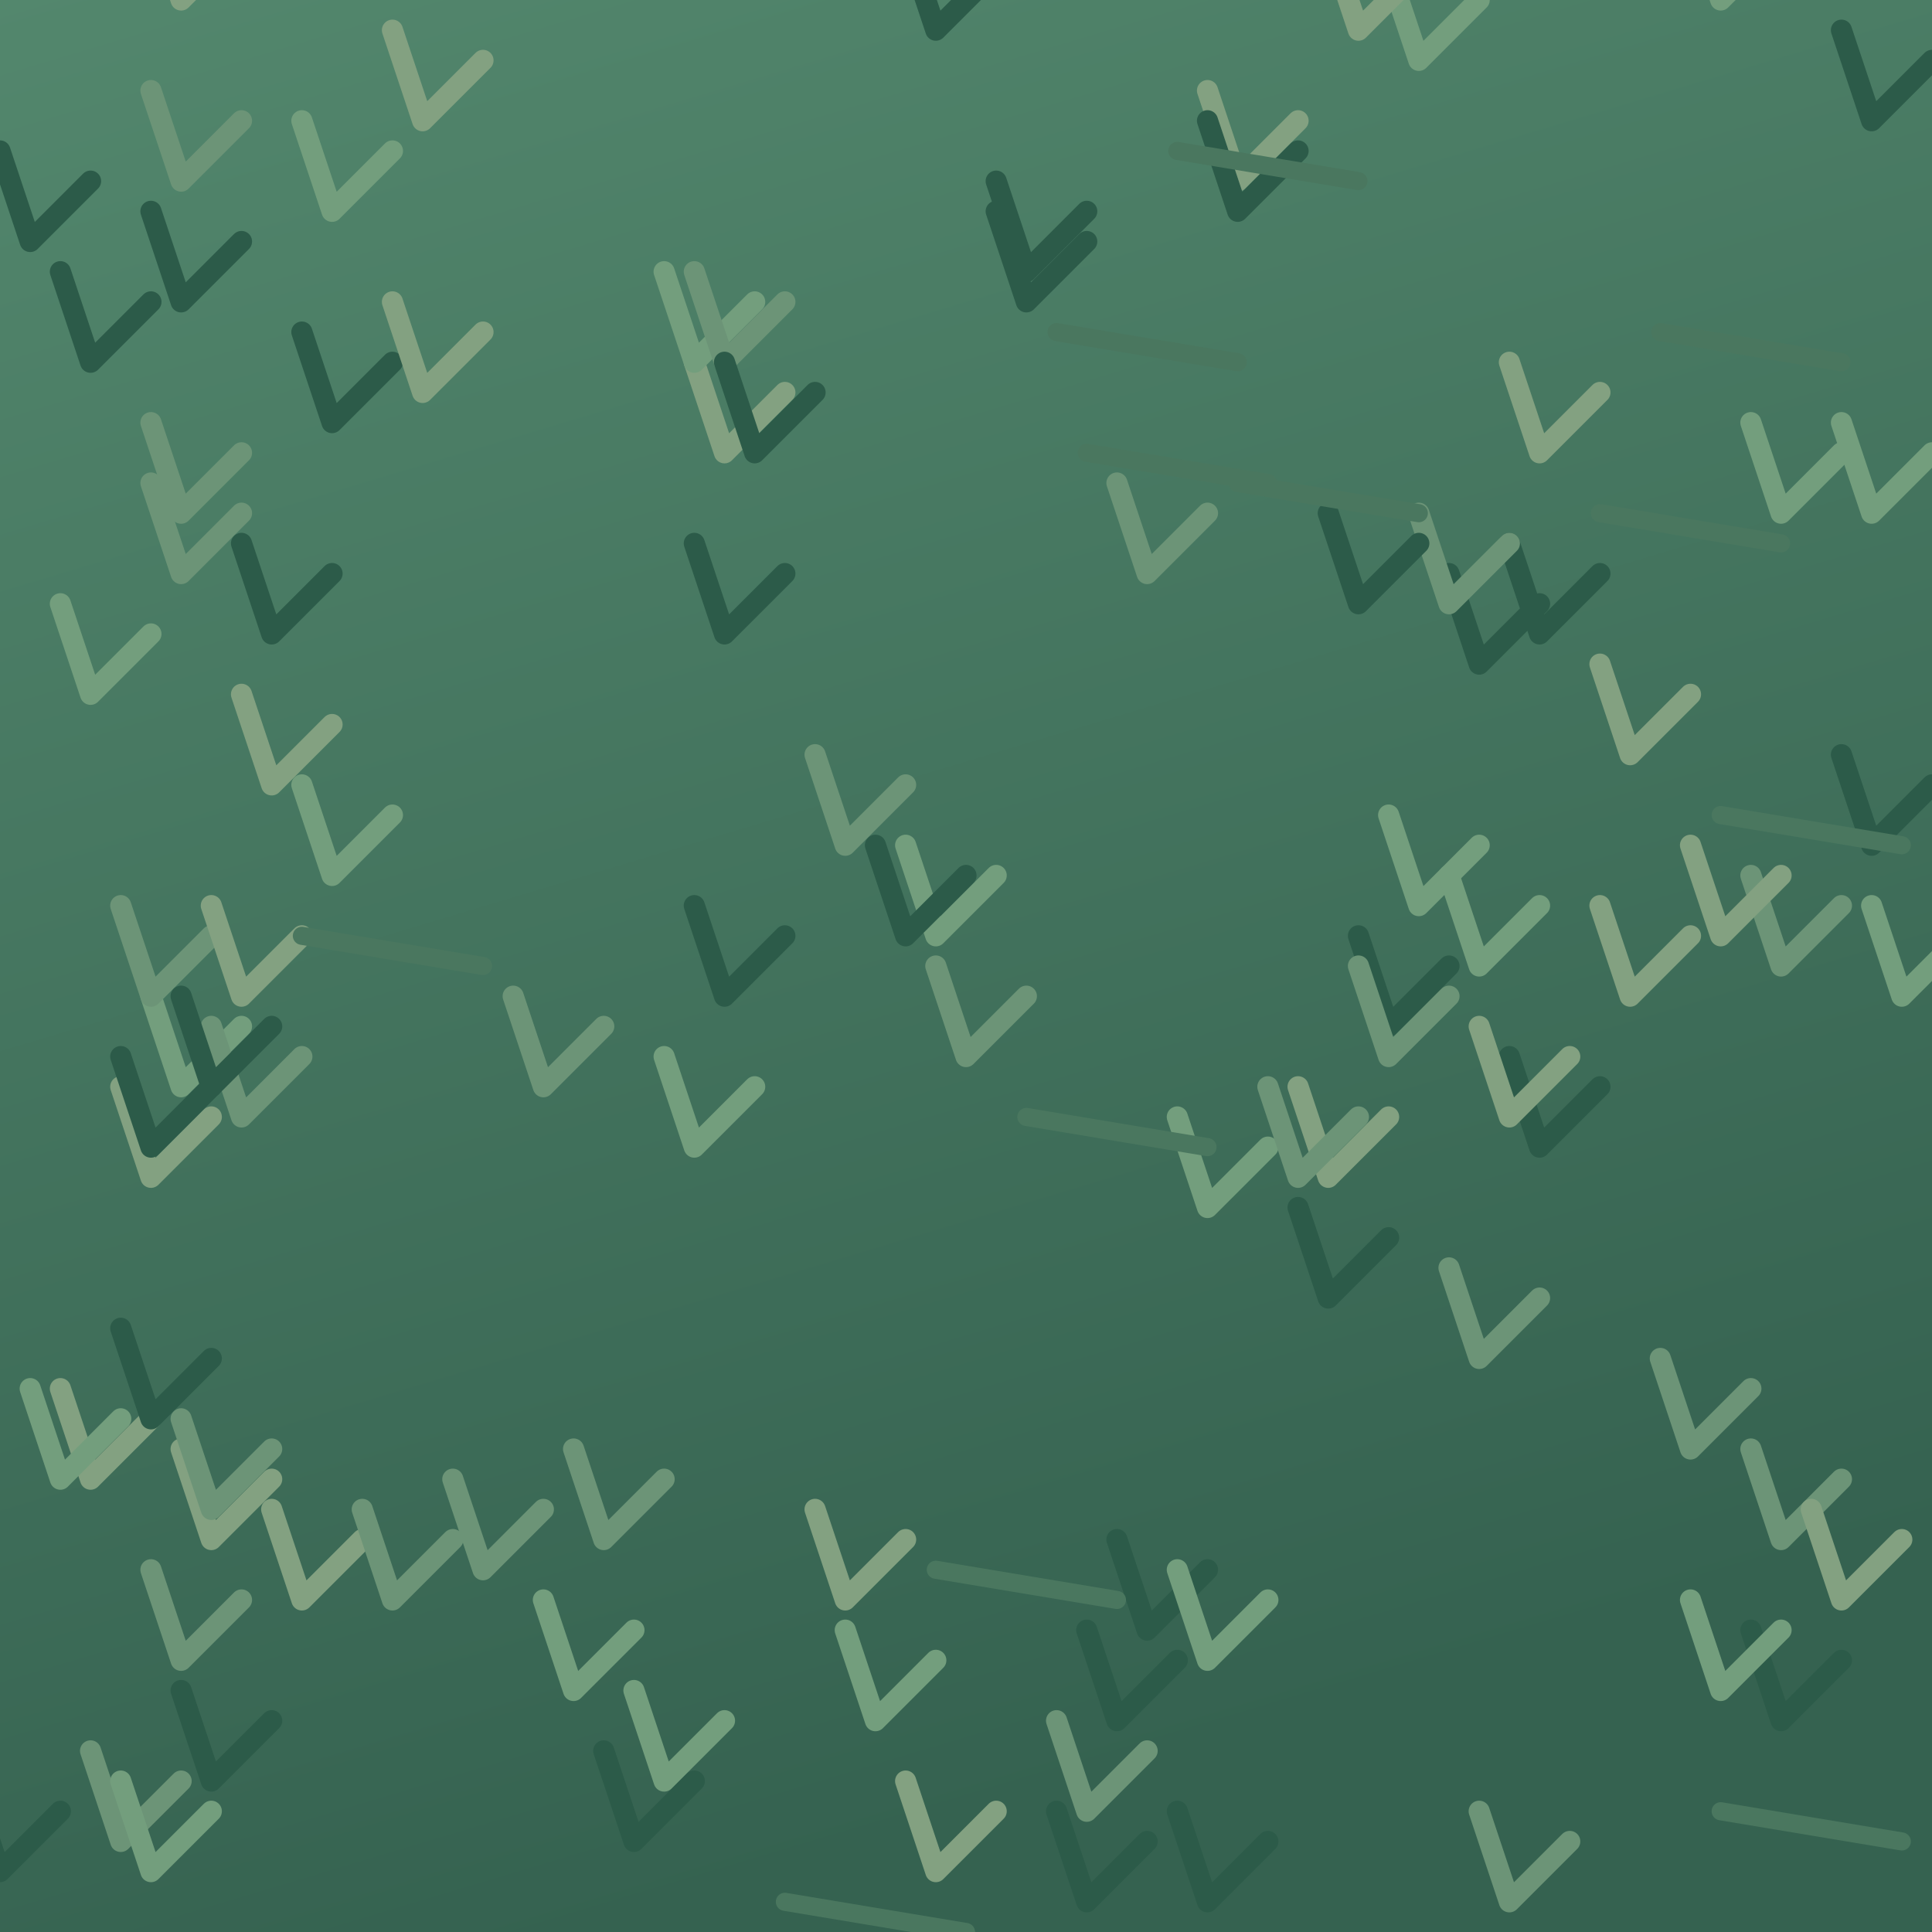
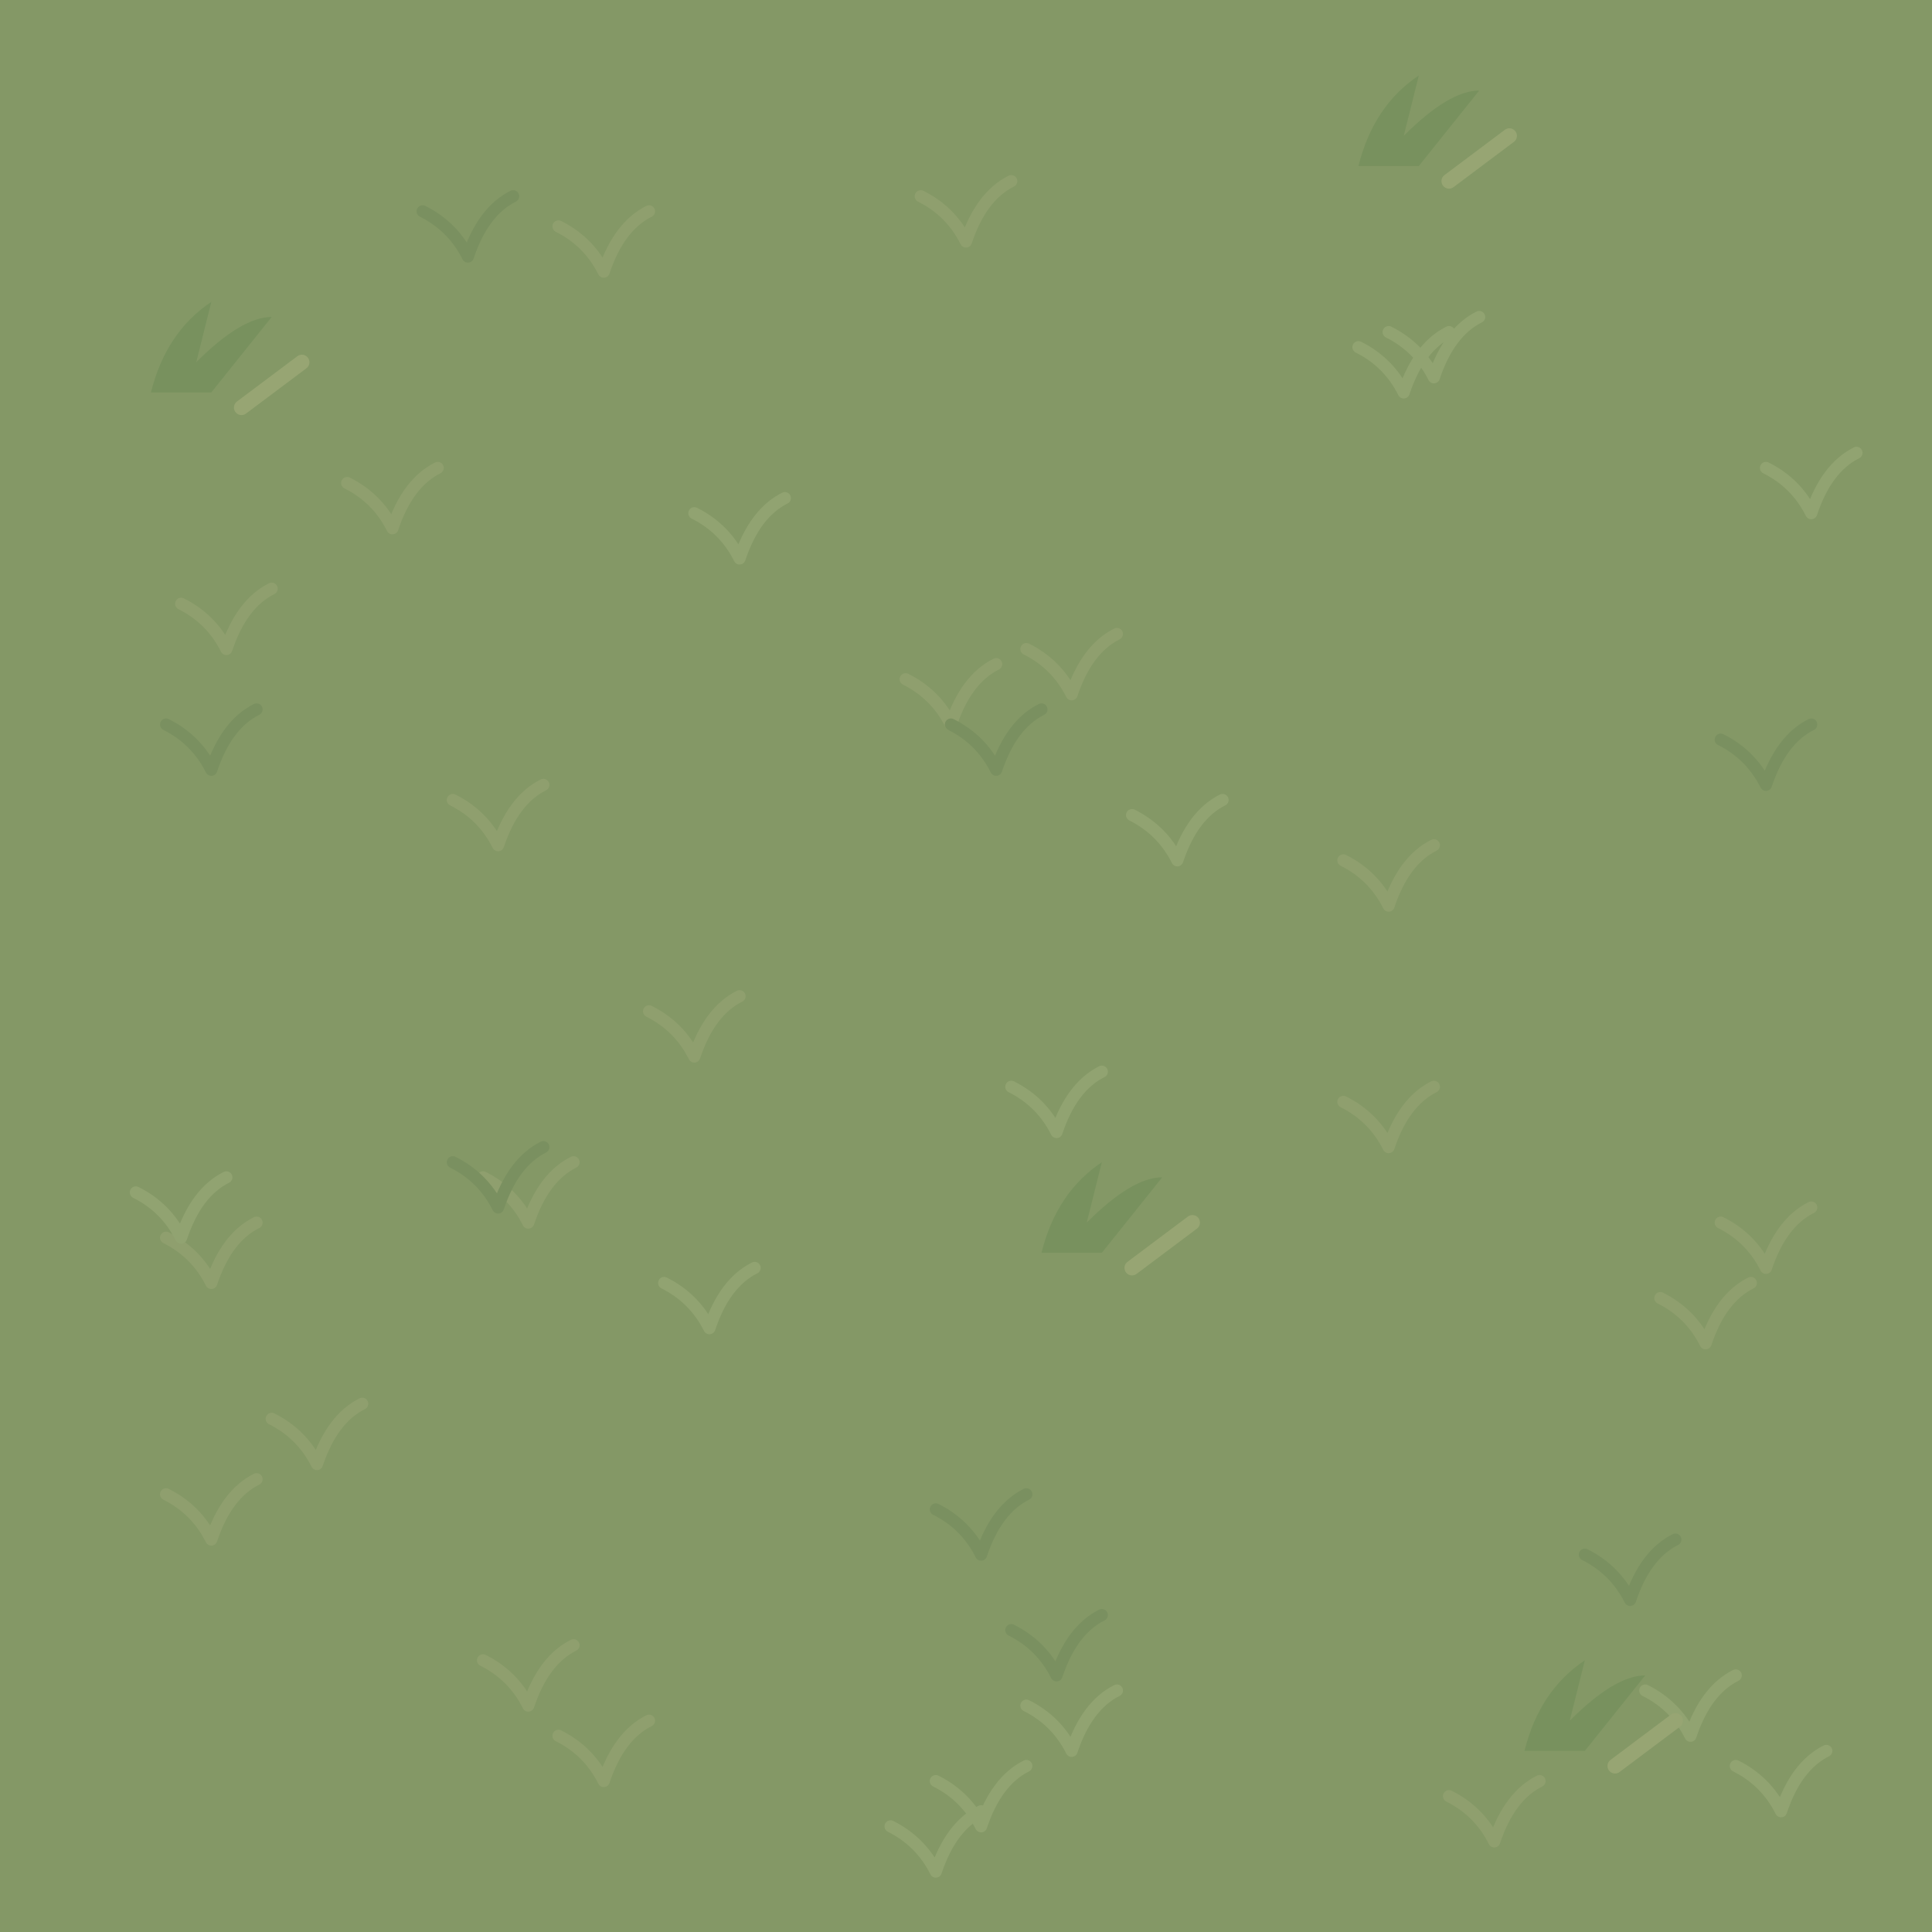
- <svg xmlns="http://www.w3.org/2000/svg" width="64" height="64" viewBox="0 0 64 64">
-   <defs>
-     <linearGradient id="stone" x2=".1" y2="1">
-       <stop stop-color="#fff2cd" />
-       <stop offset="1" stop-color="#bfb88c" />
-     </linearGradient>
-     <linearGradient id="roof" x2=".5" y2="1">
-       <stop stop-color="#db8060" />
-       <stop offset="1" stop-color="#863f3b" />
-     </linearGradient>
-     <linearGradient id="metal" x2=".8" y2="1">
-       <stop stop-color="#f0f8ee" />
-       <stop offset=".45" stop-color="#8ea9a7" />
-       <stop offset="1" stop-color="#425b67" />
-     </linearGradient>
-     <linearGradient id="wood" x2=".2" y2="1">
-       <stop stop-color="#d6a66b" />
-       <stop offset="1" stop-color="#74503b" />
-     </linearGradient>
-     <linearGradient id="gold" x2=".5" y2="1">
-       <stop stop-color="#fff1ac" />
-       <stop offset=".55" stop-color="#d8a548" />
-       <stop offset="1" stop-color="#987339" />
-     </linearGradient>
-     <linearGradient id="grass" x2=".3" y2="1">
-       <stop stop-color="#53876d" />
-       <stop offset="1" stop-color="#356250" />
-     </linearGradient>
-     <linearGradient id="sea" x2=".2" y2="1">
-       <stop stop-color="#3c7180" />
-       <stop offset="1" stop-color="#254556" />
-     </linearGradient>
-   </defs>
-   <rect x="0" y="0" width="64" height="64" rx="0" fill="url(#grass)" />
-   <path d="M59 57l2 -2m-2 2l-1 -3" fill="none" stroke="#2c5b49" stroke-width="0.7" stroke-linecap="round" stroke-linejoin="round" />
-   <path d="M59 51l2 -2m-2 2l-1 -3" fill="none" stroke="#6c9477" stroke-width="0.7" stroke-linecap="round" stroke-linejoin="round" />
-   <path d="M47 2l2 -2m-2 2l-1 -3" fill="none" stroke="#739e7d" stroke-width="0.7" stroke-linecap="round" stroke-linejoin="round" />
-   <path d="M31 31l2 -2m-2 2l-1 -3" fill="none" stroke="#739e7d" stroke-width="0.7" stroke-linecap="round" stroke-linejoin="round" />
-   <path d="M62 17l2 -2m-2 2l-1 -3" fill="none" stroke="#739e7d" stroke-width="0.7" stroke-linecap="round" stroke-linejoin="round" />
-   <path d="M41 6l2 -2m-2 2l-1 -3" fill="none" stroke="#83a181" stroke-width="0.7" stroke-linecap="round" stroke-linejoin="round" />
-   <path d="M47 30l2 -2m-2 2l-1 -3" fill="none" stroke="#739e7d" stroke-width="0.7" stroke-linecap="round" stroke-linejoin="round" />
-   <path d="M34 9l2 -2m-2 2l-1 -3" fill="none" stroke="#2c5b49" stroke-width="0.7" stroke-linecap="round" stroke-linejoin="round" />
-   <path d="M6 36l2 -2m-2 2l-1 -3" fill="none" stroke="#739e7d" stroke-width="0.7" stroke-linecap="round" stroke-linejoin="round" />
-   <path d="M34 10l2 -2m-2 2l-1 -3" fill="none" stroke="#2c5b49" stroke-width="0.7" stroke-linecap="round" stroke-linejoin="round" />
-   <path d="M49 22l2 -2m-2 2l-1 -3" fill="none" stroke="#2c5b49" stroke-width="0.7" stroke-linecap="round" stroke-linejoin="round" />
-   <path d="M40 63l2 -2m-2 2l-1 -3" fill="none" stroke="#2c5b49" stroke-width="0.7" stroke-linecap="round" stroke-linejoin="round" />
-   <path d="M4 61l2 -2m-2 2l-1 -3" fill="none" stroke="#6c9477" stroke-width="0.7" stroke-linecap="round" stroke-linejoin="round" />
-   <path d="M56 48l2 -2m-2 2l-1 -3" fill="none" stroke="#6c9477" stroke-width="0.7" stroke-linecap="round" stroke-linejoin="round" />
-   <path d="M31 1l2 -2m-2 2l-1 -3" fill="none" stroke="#2c5b49" stroke-width="0.7" stroke-linecap="round" stroke-linejoin="round" />
-   <path d="M31 62l2 -2m-2 2l-1 -3" fill="none" stroke="#83a181" stroke-width="0.7" stroke-linecap="round" stroke-linejoin="round" />
-   <path d="M45 1l2 -2m-2 2l-1 -3" fill="none" stroke="#83a181" stroke-width="0.7" stroke-linecap="round" stroke-linejoin="round" />
-   <path d="M18 36l2 -2m-2 2l-1 -3" fill="none" stroke="#6c9477" stroke-width="0.7" stroke-linecap="round" stroke-linejoin="round" />
-   <path d="M14 4l2 -2m-2 2l-1 -3" fill="none" stroke="#83a181" stroke-width="0.7" stroke-linecap="round" stroke-linejoin="round" />
-   <path d="M9 26l2 -2m-2 2l-1 -3" fill="none" stroke="#83a181" stroke-width="0.7" stroke-linecap="round" stroke-linejoin="round" />
-   <path d="M6 6l2 -2m-2 2l-1 -3" fill="none" stroke="#6c9477" stroke-width="0.7" stroke-linecap="round" stroke-linejoin="round" />
-   <path d="M38 54l2 -2m-2 2l-1 -3" fill="none" stroke="#2c5b49" stroke-width="0.7" stroke-linecap="round" stroke-linejoin="round" />
-   <path d="M28 53l2 -2m-2 2l-1 -3" fill="none" stroke="#83a181" stroke-width="0.7" stroke-linecap="round" stroke-linejoin="round" />
-   <path d="M6 19l2 -2m-2 2l-1 -3" fill="none" stroke="#6c9477" stroke-width="0.7" stroke-linecap="round" stroke-linejoin="round" />
-   <path d="M6 10l2 -2m-2 2l-1 -3" fill="none" stroke="#2c5b49" stroke-width="0.7" stroke-linecap="round" stroke-linejoin="round" />
-   <path d="M59 32l2 -2m-2 2l-1 -3" fill="none" stroke="#6c9477" stroke-width="0.7" stroke-linecap="round" stroke-linejoin="round" />
-   <path d="M20 51l2 -2m-2 2l-1 -3" fill="none" stroke="#6c9477" stroke-width="0.7" stroke-linecap="round" stroke-linejoin="round" />
-   <path d="M6 0l2 -2m-2 2l-1 -3" fill="none" stroke="#83a181" stroke-width="0.7" stroke-linecap="round" stroke-linejoin="round" />
-   <path d="M40 40l2 -2m-2 2l-1 -3" fill="none" stroke="#739e7d" stroke-width="0.7" stroke-linecap="round" stroke-linejoin="round" />
-   <path d="M11 14l2 -2m-2 2l-1 -3" fill="none" stroke="#2c5b49" stroke-width="0.7" stroke-linecap="round" stroke-linejoin="round" />
-   <path d="M16 52l2 -2m-2 2l-1 -3" fill="none" stroke="#6c9477" stroke-width="0.7" stroke-linecap="round" stroke-linejoin="round" />
-   <path d="M24 21l2 -2m-2 2l-1 -3" fill="none" stroke="#2c5b49" stroke-width="0.7" stroke-linecap="round" stroke-linejoin="round" />
-   <path d="M24 15l2 -2m-2 2l-1 -3" fill="none" stroke="#83a181" stroke-width="0.7" stroke-linecap="round" stroke-linejoin="round" />
-   <path d="M36 63l2 -2m-2 2l-1 -3" fill="none" stroke="#2c5b49" stroke-width="0.7" stroke-linecap="round" stroke-linejoin="round" />
-   <path d="M49 45l2 -2m-2 2l-1 -3" fill="none" stroke="#6c9477" stroke-width="0.7" stroke-linecap="round" stroke-linejoin="round" />
-   <path d="M51 21l2 -2m-2 2l-1 -3" fill="none" stroke="#2c5b49" stroke-width="0.7" stroke-linecap="round" stroke-linejoin="round" />
-   <path d="M49 32l2 -2m-2 2l-1 -3" fill="none" stroke="#739e7d" stroke-width="0.7" stroke-linecap="round" stroke-linejoin="round" />
-   <path d="M8 37l2 -2m-2 2l-1 -3" fill="none" stroke="#6c9477" stroke-width="0.7" stroke-linecap="round" stroke-linejoin="round" />
-   <path d="M10 53l2 -2m-2 2l-1 -3" fill="none" stroke="#83a181" stroke-width="0.7" stroke-linecap="round" stroke-linejoin="round" />
-   <path d="M7 51l2 -2m-2 2l-1 -3" fill="none" stroke="#83a181" stroke-width="0.7" stroke-linecap="round" stroke-linejoin="round" />
-   <path d="M19 56l2 -2m-2 2l-1 -3" fill="none" stroke="#739e7d" stroke-width="0.7" stroke-linecap="round" stroke-linejoin="round" />
-   <path d="M5 33l2 -2m-2 2l-1 -3" fill="none" stroke="#6c9477" stroke-width="0.7" stroke-linecap="round" stroke-linejoin="round" />
-   <path d="M0 62l2 -2m-2 2l-1 -3" fill="none" stroke="#2c5b49" stroke-width="0.7" stroke-linecap="round" stroke-linejoin="round" />
-   <path d="M62 4l2 -2m-2 2l-1 -3" fill="none" stroke="#2c5b49" stroke-width="0.7" stroke-linecap="round" stroke-linejoin="round" />
-   <path d="M3 49l2 -2m-2 2l-1 -3" fill="none" stroke="#83a181" stroke-width="0.7" stroke-linecap="round" stroke-linejoin="round" />
-   <path d="M7 50l2 -2m-2 2l-1 -3" fill="none" stroke="#6c9477" stroke-width="0.7" stroke-linecap="round" stroke-linejoin="round" />
-   <path d="M44 43l2 -2m-2 2l-1 -3" fill="none" stroke="#2c5b49" stroke-width="0.7" stroke-linecap="round" stroke-linejoin="round" />
-   <path d="M11 29l2 -2m-2 2l-1 -3" fill="none" stroke="#739e7d" stroke-width="0.7" stroke-linecap="round" stroke-linejoin="round" />
-   <path d="M36 60l2 -2m-2 2l-1 -3" fill="none" stroke="#6c9477" stroke-width="0.7" stroke-linecap="round" stroke-linejoin="round" />
-   <path d="M7 36l2 -2m-2 2l-1 -3" fill="none" stroke="#2c5b49" stroke-width="0.7" stroke-linecap="round" stroke-linejoin="round" />
-   <path d="M5 47l2 -2m-2 2l-1 -3" fill="none" stroke="#2c5b49" stroke-width="0.7" stroke-linecap="round" stroke-linejoin="round" />
-   <path d="M8 33l2 -2m-2 2l-1 -3" fill="none" stroke="#83a181" stroke-width="0.7" stroke-linecap="round" stroke-linejoin="round" />
-   <path d="M48 20l2 -2m-2 2l-1 -3" fill="none" stroke="#6c9477" stroke-width="0.7" stroke-linecap="round" stroke-linejoin="round" />
-   <path d="M23 12l2 -2m-2 2l-1 -3" fill="none" stroke="#739e7d" stroke-width="0.7" stroke-linecap="round" stroke-linejoin="round" />
-   <path d="M51 38l2 -2m-2 2l-1 -3" fill="none" stroke="#2c5b49" stroke-width="0.7" stroke-linecap="round" stroke-linejoin="round" />
-   <path d="M3 12l2 -2m-2 2l-1 -3" fill="none" stroke="#2c5b49" stroke-width="0.7" stroke-linecap="round" stroke-linejoin="round" />
-   <path d="M50 63l2 -2m-2 2l-1 -3" fill="none" stroke="#6c9477" stroke-width="0.7" stroke-linecap="round" stroke-linejoin="round" />
-   <path d="M23 38l2 -2m-2 2l-1 -3" fill="none" stroke="#739e7d" stroke-width="0.7" stroke-linecap="round" stroke-linejoin="round" />
-   <path d="M22 59l2 -2m-2 2l-1 -3" fill="none" stroke="#739e7d" stroke-width="0.7" stroke-linecap="round" stroke-linejoin="round" />
-   <path d="M24 12l2 -2m-2 2l-1 -3" fill="none" stroke="#6c9477" stroke-width="0.7" stroke-linecap="round" stroke-linejoin="round" />
-   <path d="M21 61l2 -2m-2 2l-1 -3" fill="none" stroke="#2c5b49" stroke-width="0.7" stroke-linecap="round" stroke-linejoin="round" />
-   <path d="M51 15l2 -2m-2 2l-1 -3" fill="none" stroke="#83a181" stroke-width="0.7" stroke-linecap="round" stroke-linejoin="round" />
-   <path d="M44 39l2 -2m-2 2l-1 -3" fill="none" stroke="#83a181" stroke-width="0.7" stroke-linecap="round" stroke-linejoin="round" />
-   <path d="M38 19l2 -2m-2 2l-1 -3" fill="none" stroke="#6c9477" stroke-width="0.7" stroke-linecap="round" stroke-linejoin="round" />
-   <path d="M25 15l2 -2m-2 2l-1 -3" fill="none" stroke="#2c5b49" stroke-width="0.7" stroke-linecap="round" stroke-linejoin="round" />
-   <path d="M2 49l2 -2m-2 2l-1 -3" fill="none" stroke="#739e7d" stroke-width="0.7" stroke-linecap="round" stroke-linejoin="round" />
-   <path d="M32 35l2 -2m-2 2l-1 -3" fill="none" stroke="#6c9477" stroke-width="0.7" stroke-linecap="round" stroke-linejoin="round" />
-   <path d="M9 21l2 -2m-2 2l-1 -3" fill="none" stroke="#2c5b49" stroke-width="0.7" stroke-linecap="round" stroke-linejoin="round" />
-   <path d="M59 17l2 -2m-2 2l-1 -3" fill="none" stroke="#739e7d" stroke-width="0.7" stroke-linecap="round" stroke-linejoin="round" />
-   <path d="M7 59l2 -2m-2 2l-1 -3" fill="none" stroke="#2c5b49" stroke-width="0.7" stroke-linecap="round" stroke-linejoin="round" />
-   <path d="M5 62l2 -2m-2 2l-1 -3" fill="none" stroke="#739e7d" stroke-width="0.7" stroke-linecap="round" stroke-linejoin="round" />
-   <path d="M3 23l2 -2m-2 2l-1 -3" fill="none" stroke="#739e7d" stroke-width="0.7" stroke-linecap="round" stroke-linejoin="round" />
-   <path d="M45 20l2 -2m-2 2l-1 -3" fill="none" stroke="#2c5b49" stroke-width="0.7" stroke-linecap="round" stroke-linejoin="round" />
-   <path d="M29 57l2 -2m-2 2l-1 -3" fill="none" stroke="#739e7d" stroke-width="0.7" stroke-linecap="round" stroke-linejoin="round" />
-   <path d="M63 33l2 -2m-2 2l-1 -3" fill="none" stroke="#739e7d" stroke-width="0.7" stroke-linecap="round" stroke-linejoin="round" />
-   <path d="M6 17l2 -2m-2 2l-1 -3" fill="none" stroke="#6c9477" stroke-width="0.7" stroke-linecap="round" stroke-linejoin="round" />
-   <path d="M54 33l2 -2m-2 2l-1 -3" fill="none" stroke="#83a181" stroke-width="0.7" stroke-linecap="round" stroke-linejoin="round" />
-   <path d="M41 7l2 -2m-2 2l-1 -3" fill="none" stroke="#2c5b49" stroke-width="0.7" stroke-linecap="round" stroke-linejoin="round" />
-   <path d="M43 39l2 -2m-2 2l-1 -3" fill="none" stroke="#6c9477" stroke-width="0.7" stroke-linecap="round" stroke-linejoin="round" />
-   <path d="M30 31l2 -2m-2 2l-1 -3" fill="none" stroke="#2c5b49" stroke-width="0.7" stroke-linecap="round" stroke-linejoin="round" />
-   <path d="M28 28l2 -2m-2 2l-1 -3" fill="none" stroke="#6c9477" stroke-width="0.7" stroke-linecap="round" stroke-linejoin="round" />
-   <path d="M40 55l2 -2m-2 2l-1 -3" fill="none" stroke="#739e7d" stroke-width="0.7" stroke-linecap="round" stroke-linejoin="round" />
-   <path d="M37 57l2 -2m-2 2l-1 -3" fill="none" stroke="#2c5b49" stroke-width="0.7" stroke-linecap="round" stroke-linejoin="round" />
-   <path d="M46 34l2 -2m-2 2l-1 -3" fill="none" stroke="#2c5b49" stroke-width="0.7" stroke-linecap="round" stroke-linejoin="round" />
-   <path d="M54 25l2 -2m-2 2l-1 -3" fill="none" stroke="#83a181" stroke-width="0.7" stroke-linecap="round" stroke-linejoin="round" />
-   <path d="M13 53l2 -2m-2 2l-1 -3" fill="none" stroke="#6c9477" stroke-width="0.7" stroke-linecap="round" stroke-linejoin="round" />
-   <path d="M11 7l2 -2m-2 2l-1 -3" fill="none" stroke="#739e7d" stroke-width="0.7" stroke-linecap="round" stroke-linejoin="round" />
-   <path d="M1 8l2 -2m-2 2l-1 -3" fill="none" stroke="#2c5b49" stroke-width="0.7" stroke-linecap="round" stroke-linejoin="round" />
-   <path d="M24 33l2 -2m-2 2l-1 -3" fill="none" stroke="#2c5b49" stroke-width="0.7" stroke-linecap="round" stroke-linejoin="round" />
-   <path d="M46 35l2 -2m-2 2l-1 -3" fill="none" stroke="#6c9477" stroke-width="0.7" stroke-linecap="round" stroke-linejoin="round" />
-   <path d="M57 56l2 -2m-2 2l-1 -3" fill="none" stroke="#739e7d" stroke-width="0.7" stroke-linecap="round" stroke-linejoin="round" />
-   <path d="M57 0l2 -2m-2 2l-1 -3" fill="none" stroke="#739e7d" stroke-width="0.7" stroke-linecap="round" stroke-linejoin="round" />
-   <path d="M14 13l2 -2m-2 2l-1 -3" fill="none" stroke="#83a181" stroke-width="0.7" stroke-linecap="round" stroke-linejoin="round" />
-   <path d="M5 39l2 -2m-2 2l-1 -3" fill="none" stroke="#83a181" stroke-width="0.7" stroke-linecap="round" stroke-linejoin="round" />
-   <path d="M61 53l2 -2m-2 2l-1 -3" fill="none" stroke="#83a181" stroke-width="0.7" stroke-linecap="round" stroke-linejoin="round" />
-   <path d="M5 38l2 -2m-2 2l-1 -3" fill="none" stroke="#2c5b49" stroke-width="0.7" stroke-linecap="round" stroke-linejoin="round" />
-   <path d="M62 28l2 -2m-2 2l-1 -3" fill="none" stroke="#2c5b49" stroke-width="0.7" stroke-linecap="round" stroke-linejoin="round" />
-   <path d="M6 55l2 -2m-2 2l-1 -3" fill="none" stroke="#6c9477" stroke-width="0.7" stroke-linecap="round" stroke-linejoin="round" />
-   <path d="M57 31l2 -2m-2 2l-1 -3" fill="none" stroke="#83a181" stroke-width="0.7" stroke-linecap="round" stroke-linejoin="round" />
-   <path d="M50 37l2 -2m-2 2l-1 -3" fill="none" stroke="#83a181" stroke-width="0.7" stroke-linecap="round" stroke-linejoin="round" />
-   <path d="M55 11l6 1" fill="none" stroke="#4a775f" stroke-width="0.6" stroke-linecap="round" stroke-linejoin="round" />
-   <path d="M35 11l6 1" fill="none" stroke="#4a775f" stroke-width="0.6" stroke-linecap="round" stroke-linejoin="round" />
-   <path d="M26 63l6 1" fill="none" stroke="#4a775f" stroke-width="0.6" stroke-linecap="round" stroke-linejoin="round" />
-   <path d="M57 27l6 1" fill="none" stroke="#4a775f" stroke-width="0.6" stroke-linecap="round" stroke-linejoin="round" />
-   <path d="M53 17l6 1" fill="none" stroke="#4a775f" stroke-width="0.6" stroke-linecap="round" stroke-linejoin="round" />
-   <path d="M34 37l6 1" fill="none" stroke="#4a775f" stroke-width="0.6" stroke-linecap="round" stroke-linejoin="round" />
-   <path d="M41 16l6 1" fill="none" stroke="#4a775f" stroke-width="0.6" stroke-linecap="round" stroke-linejoin="round" />
-   <path d="M36 15l6 1" fill="none" stroke="#4a775f" stroke-width="0.6" stroke-linecap="round" stroke-linejoin="round" />
-   <path d="M10 31l6 1" fill="none" stroke="#4a775f" stroke-width="0.6" stroke-linecap="round" stroke-linejoin="round" />
-   <path d="M31 52l6 1" fill="none" stroke="#4a775f" stroke-width="0.6" stroke-linecap="round" stroke-linejoin="round" />
-   <path d="M57 60l6 1" fill="none" stroke="#4a775f" stroke-width="0.6" stroke-linecap="round" stroke-linejoin="round" />
-   <path d="M39 5l6 1" fill="none" stroke="#4a775f" stroke-width="0.6" stroke-linecap="round" stroke-linejoin="round" />
+ <svg xmlns="http://www.w3.org/2000/svg" width="256" height="256" viewBox="0 0 128 128">
+   <path d="M0 0H128V128H0Z" fill="#849866" />
+   <path d="M112 115q-1 -2 -3 -3m3 3q1 -3 3 -4" fill="none" stroke="#91a371" stroke-width="0.8" stroke-linejoin="round" stroke-linecap="round" />
+   <path d="M65 121q-1 -2 -3 -3m3 3q1 -3 3 -4" fill="none" stroke="#91a371" stroke-width="0.8" stroke-linejoin="round" stroke-linecap="round" />
+   <path d="M117 52q-1 -2 -3 -3m3 3q1 -3 3 -4" fill="none" stroke="#7a9060" stroke-width="0.8" stroke-linejoin="round" stroke-linecap="round" />
+   <path d="M117 84q-1 -2 -3 -3m3 3q1 -3 3 -4" fill="none" stroke="#8f9f6e" stroke-width="0.8" stroke-linejoin="round" stroke-linecap="round" />
+   <path d="M14 85q-1 -2 -3 -3m3 3q1 -3 3 -4" fill="none" stroke="#8f9f6e" stroke-width="0.8" stroke-linejoin="round" stroke-linecap="round" />
+   <path d="M15 43q-1 -2 -3 -3m3 3q1 -3 3 -4" fill="none" stroke="#8f9f6e" stroke-width="0.8" stroke-linejoin="round" stroke-linecap="round" />
+   <path d="M71 46q-1 -2 -3 -3m3 3q1 -3 3 -4" fill="none" stroke="#8f9f6e" stroke-width="0.8" stroke-linejoin="round" stroke-linecap="round" />
+   <path d="M21 97q-1 -2 -3 -3m3 3q1 -3 3 -4" fill="none" stroke="#8f9f6e" stroke-width="0.8" stroke-linejoin="round" stroke-linecap="round" />
+   <path d="M12 82q-1 -2 -3 -3m3 3q1 -3 3 -4" fill="none" stroke="#91a371" stroke-width="0.8" stroke-linejoin="round" stroke-linecap="round" />
+   <path d="M99 122q-1 -2 -3 -3m3 3q1 -3 3 -4" fill="none" stroke="#8f9f6e" stroke-width="0.8" stroke-linejoin="round" stroke-linecap="round" />
+   <path d="M62 124q-1 -2 -3 -3m3 3q1 -3 3 -4" fill="none" stroke="#91a371" stroke-width="0.8" stroke-linejoin="round" stroke-linecap="round" />
+   <path d="M35 81q-1 -2 -3 -3m3 3q1 -3 3 -4" fill="none" stroke="#8f9f6e" stroke-width="0.8" stroke-linejoin="round" stroke-linecap="round" />
+   <path d="M78 57q-1 -2 -3 -3m3 3q1 -3 3 -4" fill="none" stroke="#91a371" stroke-width="0.8" stroke-linejoin="round" stroke-linecap="round" />
+   <path d="M108 106q-1 -2 -3 -3m3 3q1 -3 3 -4" fill="none" stroke="#7a9060" stroke-width="0.8" stroke-linejoin="round" stroke-linecap="round" />
+   <path d="M35 113q-1 -2 -3 -3m3 3q1 -3 3 -4" fill="none" stroke="#8f9f6e" stroke-width="0.8" stroke-linejoin="round" stroke-linecap="round" />
+   <path d="M33 56q-1 -2 -3 -3m3 3q1 -3 3 -4" fill="none" stroke="#8f9f6e" stroke-width="0.8" stroke-linejoin="round" stroke-linecap="round" />
+   <path d="M47 88q-1 -2 -3 -3m3 3q1 -3 3 -4" fill="none" stroke="#91a371" stroke-width="0.8" stroke-linejoin="round" stroke-linecap="round" />
+   <path d="M63 48q-1 -2 -3 -3m3 3q1 -3 3 -4" fill="none" stroke="#8f9f6e" stroke-width="0.8" stroke-linejoin="round" stroke-linecap="round" />
+   <path d="M113 89q-1 -2 -3 -3m3 3q1 -3 3 -4" fill="none" stroke="#8f9f6e" stroke-width="0.8" stroke-linejoin="round" stroke-linecap="round" />
+   <path d="M93 26q-1 -2 -3 -3m3 3q1 -3 3 -4" fill="none" stroke="#91a371" stroke-width="0.8" stroke-linejoin="round" stroke-linecap="round" />
+   <path d="M49 37q-1 -2 -3 -3m3 3q1 -3 3 -4" fill="none" stroke="#91a371" stroke-width="0.8" stroke-linejoin="round" stroke-linecap="round" />
+   <path d="M33 80q-1 -2 -3 -3m3 3q1 -3 3 -4" fill="none" stroke="#7a9060" stroke-width="0.8" stroke-linejoin="round" stroke-linecap="round" />
+   <path d="M14 51q-1 -2 -3 -3m3 3q1 -3 3 -4" fill="none" stroke="#7a9060" stroke-width="0.8" stroke-linejoin="round" stroke-linecap="round" />
+   <path d="M26 35q-1 -2 -3 -3m3 3q1 -3 3 -4" fill="none" stroke="#8f9f6e" stroke-width="0.8" stroke-linejoin="round" stroke-linecap="round" />
+   <path d="M95 25q-1 -2 -3 -3m3 3q1 -3 3 -4" fill="none" stroke="#91a371" stroke-width="0.8" stroke-linejoin="round" stroke-linecap="round" />
+   <path d="M14 102q-1 -2 -3 -3m3 3q1 -3 3 -4" fill="none" stroke="#8f9f6e" stroke-width="0.8" stroke-linejoin="round" stroke-linecap="round" />
+   <path d="M70 75q-1 -2 -3 -3m3 3q1 -3 3 -4" fill="none" stroke="#91a371" stroke-width="0.8" stroke-linejoin="round" stroke-linecap="round" />
+   <path d="M92 60q-1 -2 -3 -3m3 3q1 -3 3 -4" fill="none" stroke="#8f9f6e" stroke-width="0.8" stroke-linejoin="round" stroke-linecap="round" />
+   <path d="M65 103q-1 -2 -3 -3m3 3q1 -3 3 -4" fill="none" stroke="#7a9060" stroke-width="0.8" stroke-linejoin="round" stroke-linecap="round" />
+   <path d="M40 118q-1 -2 -3 -3m3 3q1 -3 3 -4" fill="none" stroke="#8f9f6e" stroke-width="0.8" stroke-linejoin="round" stroke-linecap="round" />
+   <path d="M118 120q-1 -2 -3 -3m3 3q1 -3 3 -4" fill="none" stroke="#91a371" stroke-width="0.8" stroke-linejoin="round" stroke-linecap="round" />
+   <path d="M31 17q-1 -2 -3 -3m3 3q1 -3 3 -4" fill="none" stroke="#7a9060" stroke-width="0.8" stroke-linejoin="round" stroke-linecap="round" />
+   <path d="M46 70q-1 -2 -3 -3m3 3q1 -3 3 -4" fill="none" stroke="#8f9f6e" stroke-width="0.8" stroke-linejoin="round" stroke-linecap="round" />
+   <path d="M40 18q-1 -2 -3 -3m3 3q1 -3 3 -4" fill="none" stroke="#8f9f6e" stroke-width="0.8" stroke-linejoin="round" stroke-linecap="round" />
+   <path d="M120 34q-1 -2 -3 -3m3 3q1 -3 3 -4" fill="none" stroke="#91a371" stroke-width="0.8" stroke-linejoin="round" stroke-linecap="round" />
+   <path d="M64 16q-1 -2 -3 -3m3 3q1 -3 3 -4" fill="none" stroke="#8f9f6e" stroke-width="0.8" stroke-linejoin="round" stroke-linecap="round" />
+   <path d="M71 116q-1 -2 -3 -3m3 3q1 -3 3 -4" fill="none" stroke="#91a371" stroke-width="0.8" stroke-linejoin="round" stroke-linecap="round" />
+   <path d="M66 51q-1 -2 -3 -3m3 3q1 -3 3 -4" fill="none" stroke="#7a9060" stroke-width="0.8" stroke-linejoin="round" stroke-linecap="round" />
+   <path d="M92 76q-1 -2 -3 -3m3 3q1 -3 3 -4" fill="none" stroke="#8f9f6e" stroke-width="0.8" stroke-linejoin="round" stroke-linecap="round" />
+   <path d="M70 111q-1 -2 -3 -3m3 3q1 -3 3 -4" fill="none" stroke="#7a9060" stroke-width="0.8" stroke-linejoin="round" stroke-linecap="round" />
+   <path d="M10 26q1 -4 4 -6l-1 4q3 -3 5 -3l-4 5z" fill="#78915e" />
+   <path d="M16 27l4 -3" fill="none" stroke="#97a573" stroke-width="1" stroke-linejoin="round" stroke-linecap="round" />
+   <path d="M69 83q1 -4 4 -6l-1 4q3 -3 5 -3l-4 5z" fill="#78915e" />
+   <path d="M75 84l4 -3" fill="none" stroke="#97a573" stroke-width="1" stroke-linejoin="round" stroke-linecap="round" />
+   <path d="M90 11q1 -4 4 -6l-1 4q3 -3 5 -3l-4 5z" fill="#78915e" />
+   <path d="M96 12l4 -3" fill="none" stroke="#97a573" stroke-width="1" stroke-linejoin="round" stroke-linecap="round" />
+   <path d="M101 116q1 -4 4 -6l-1 4q3 -3 5 -3l-4 5z" fill="#78915e" />
+   <path d="M107 117l4 -3" fill="none" stroke="#97a573" stroke-width="1" stroke-linejoin="round" stroke-linecap="round" />
</svg>
